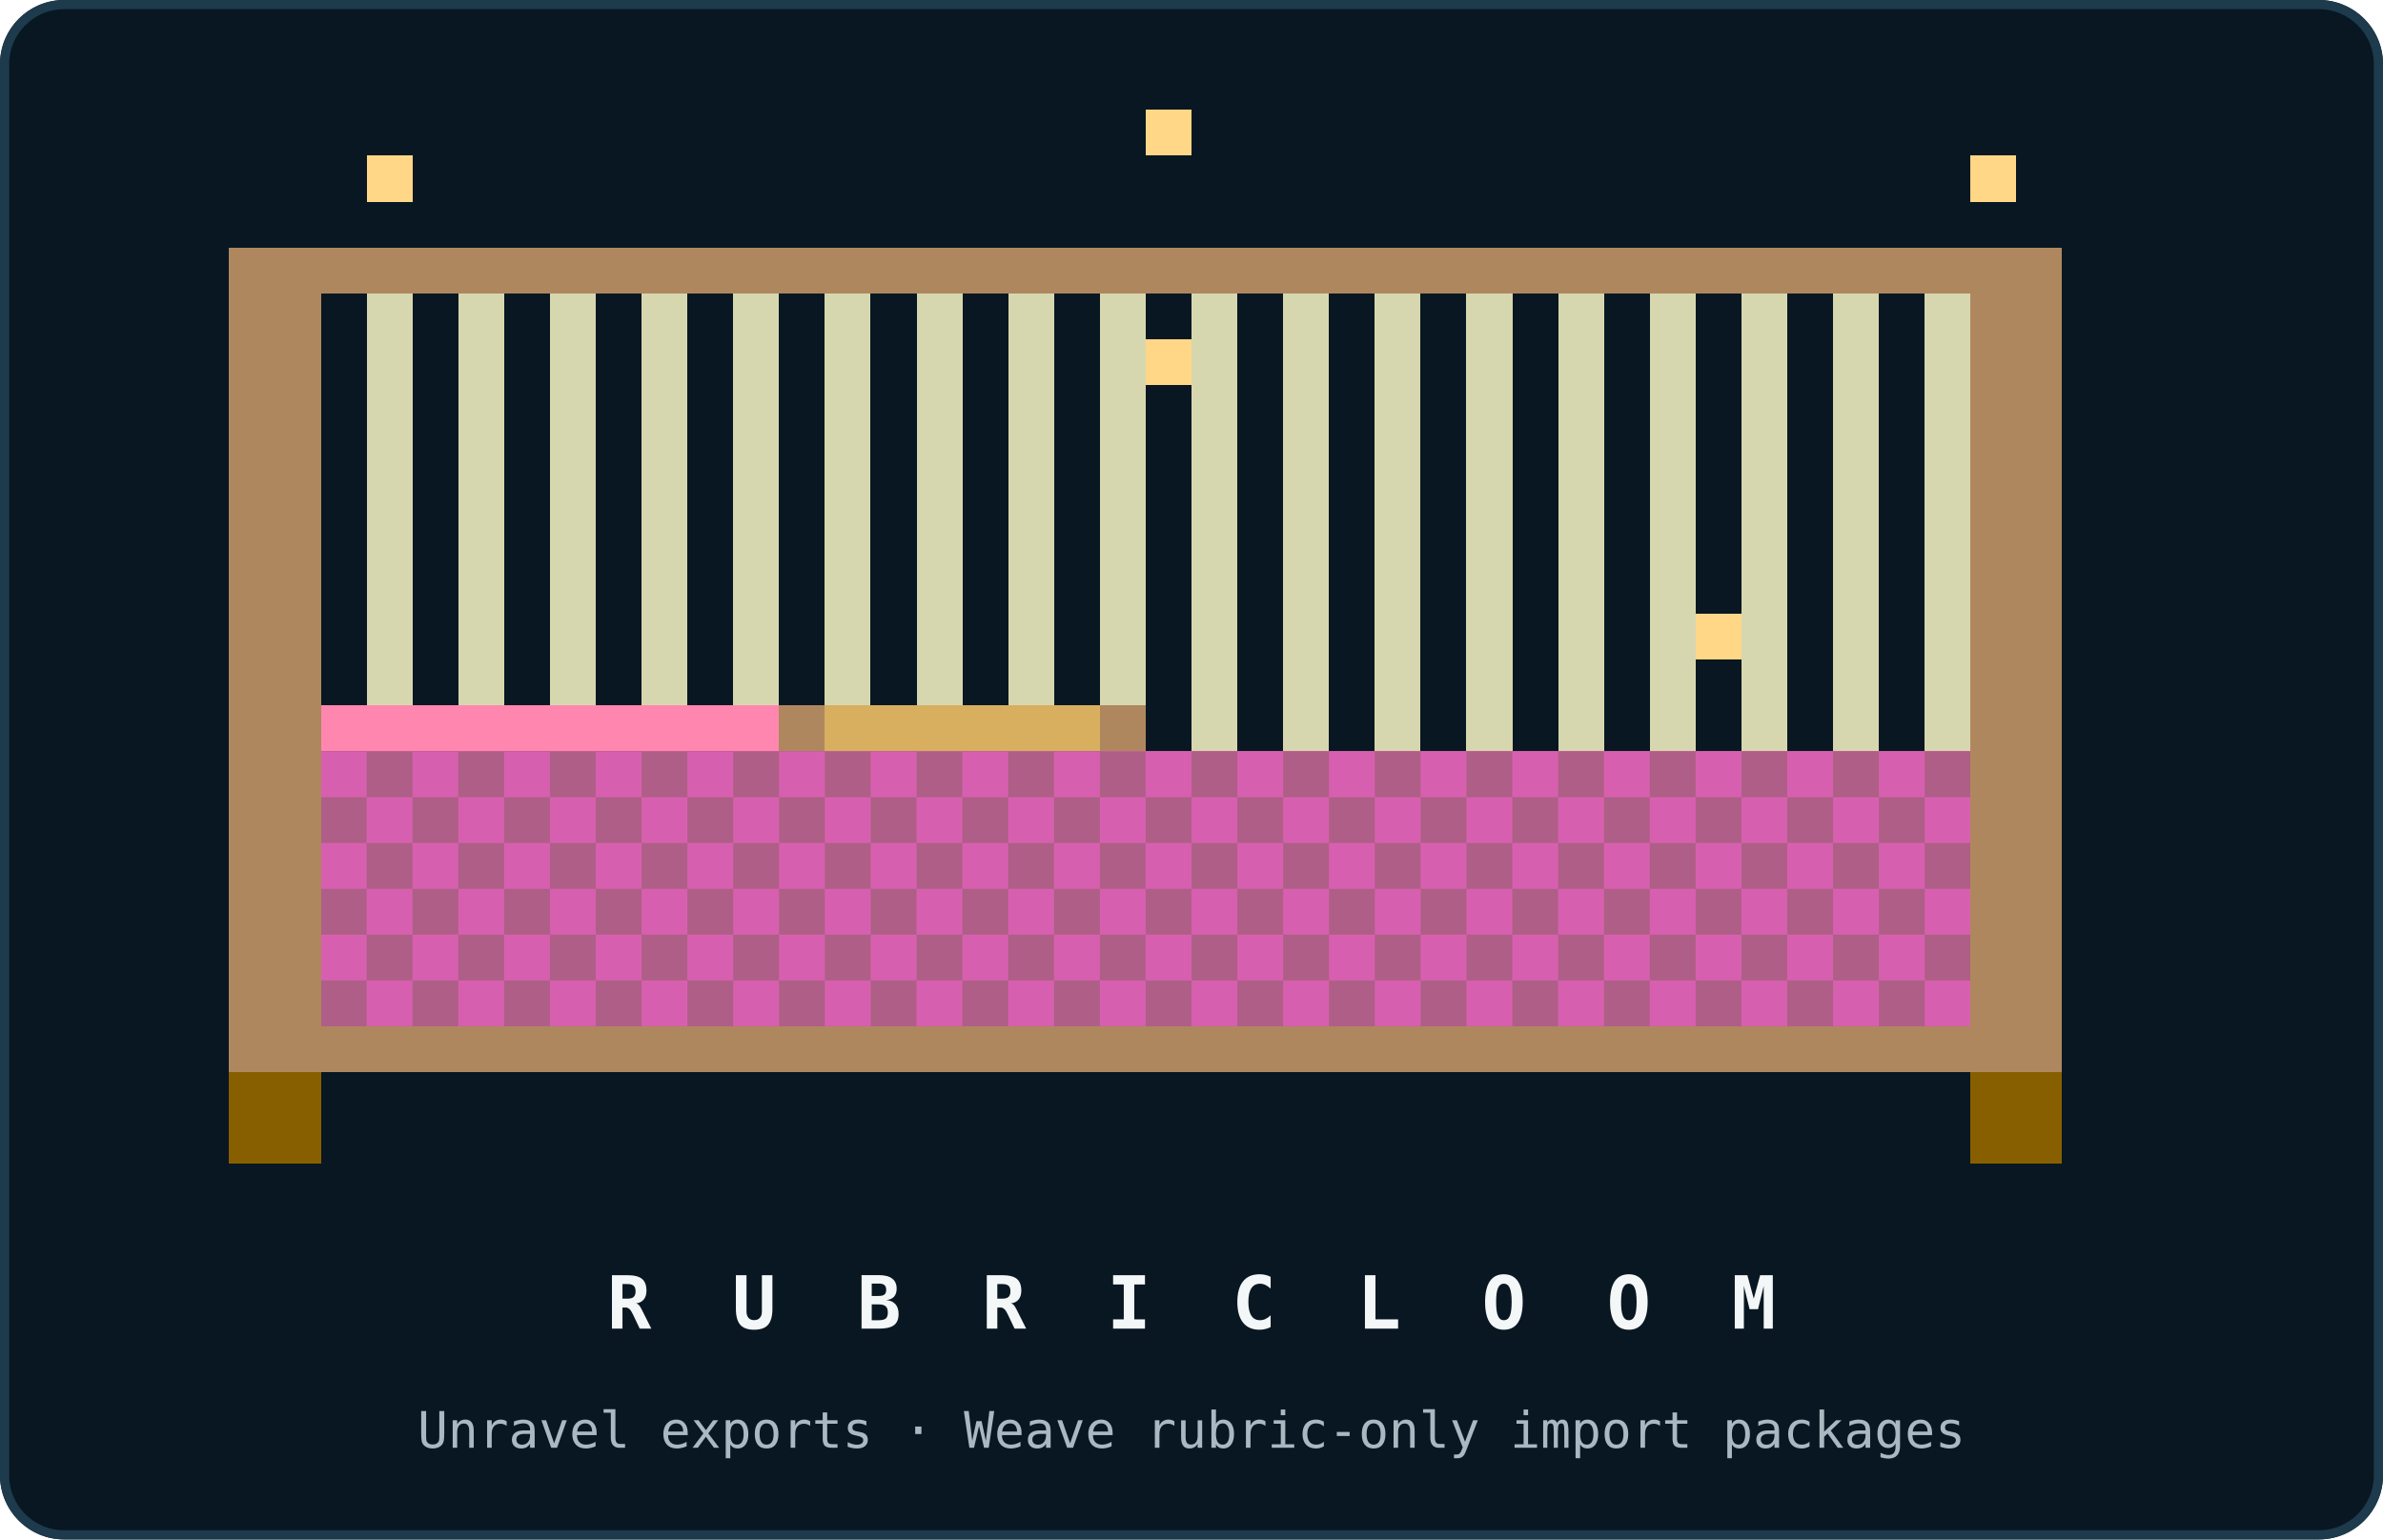
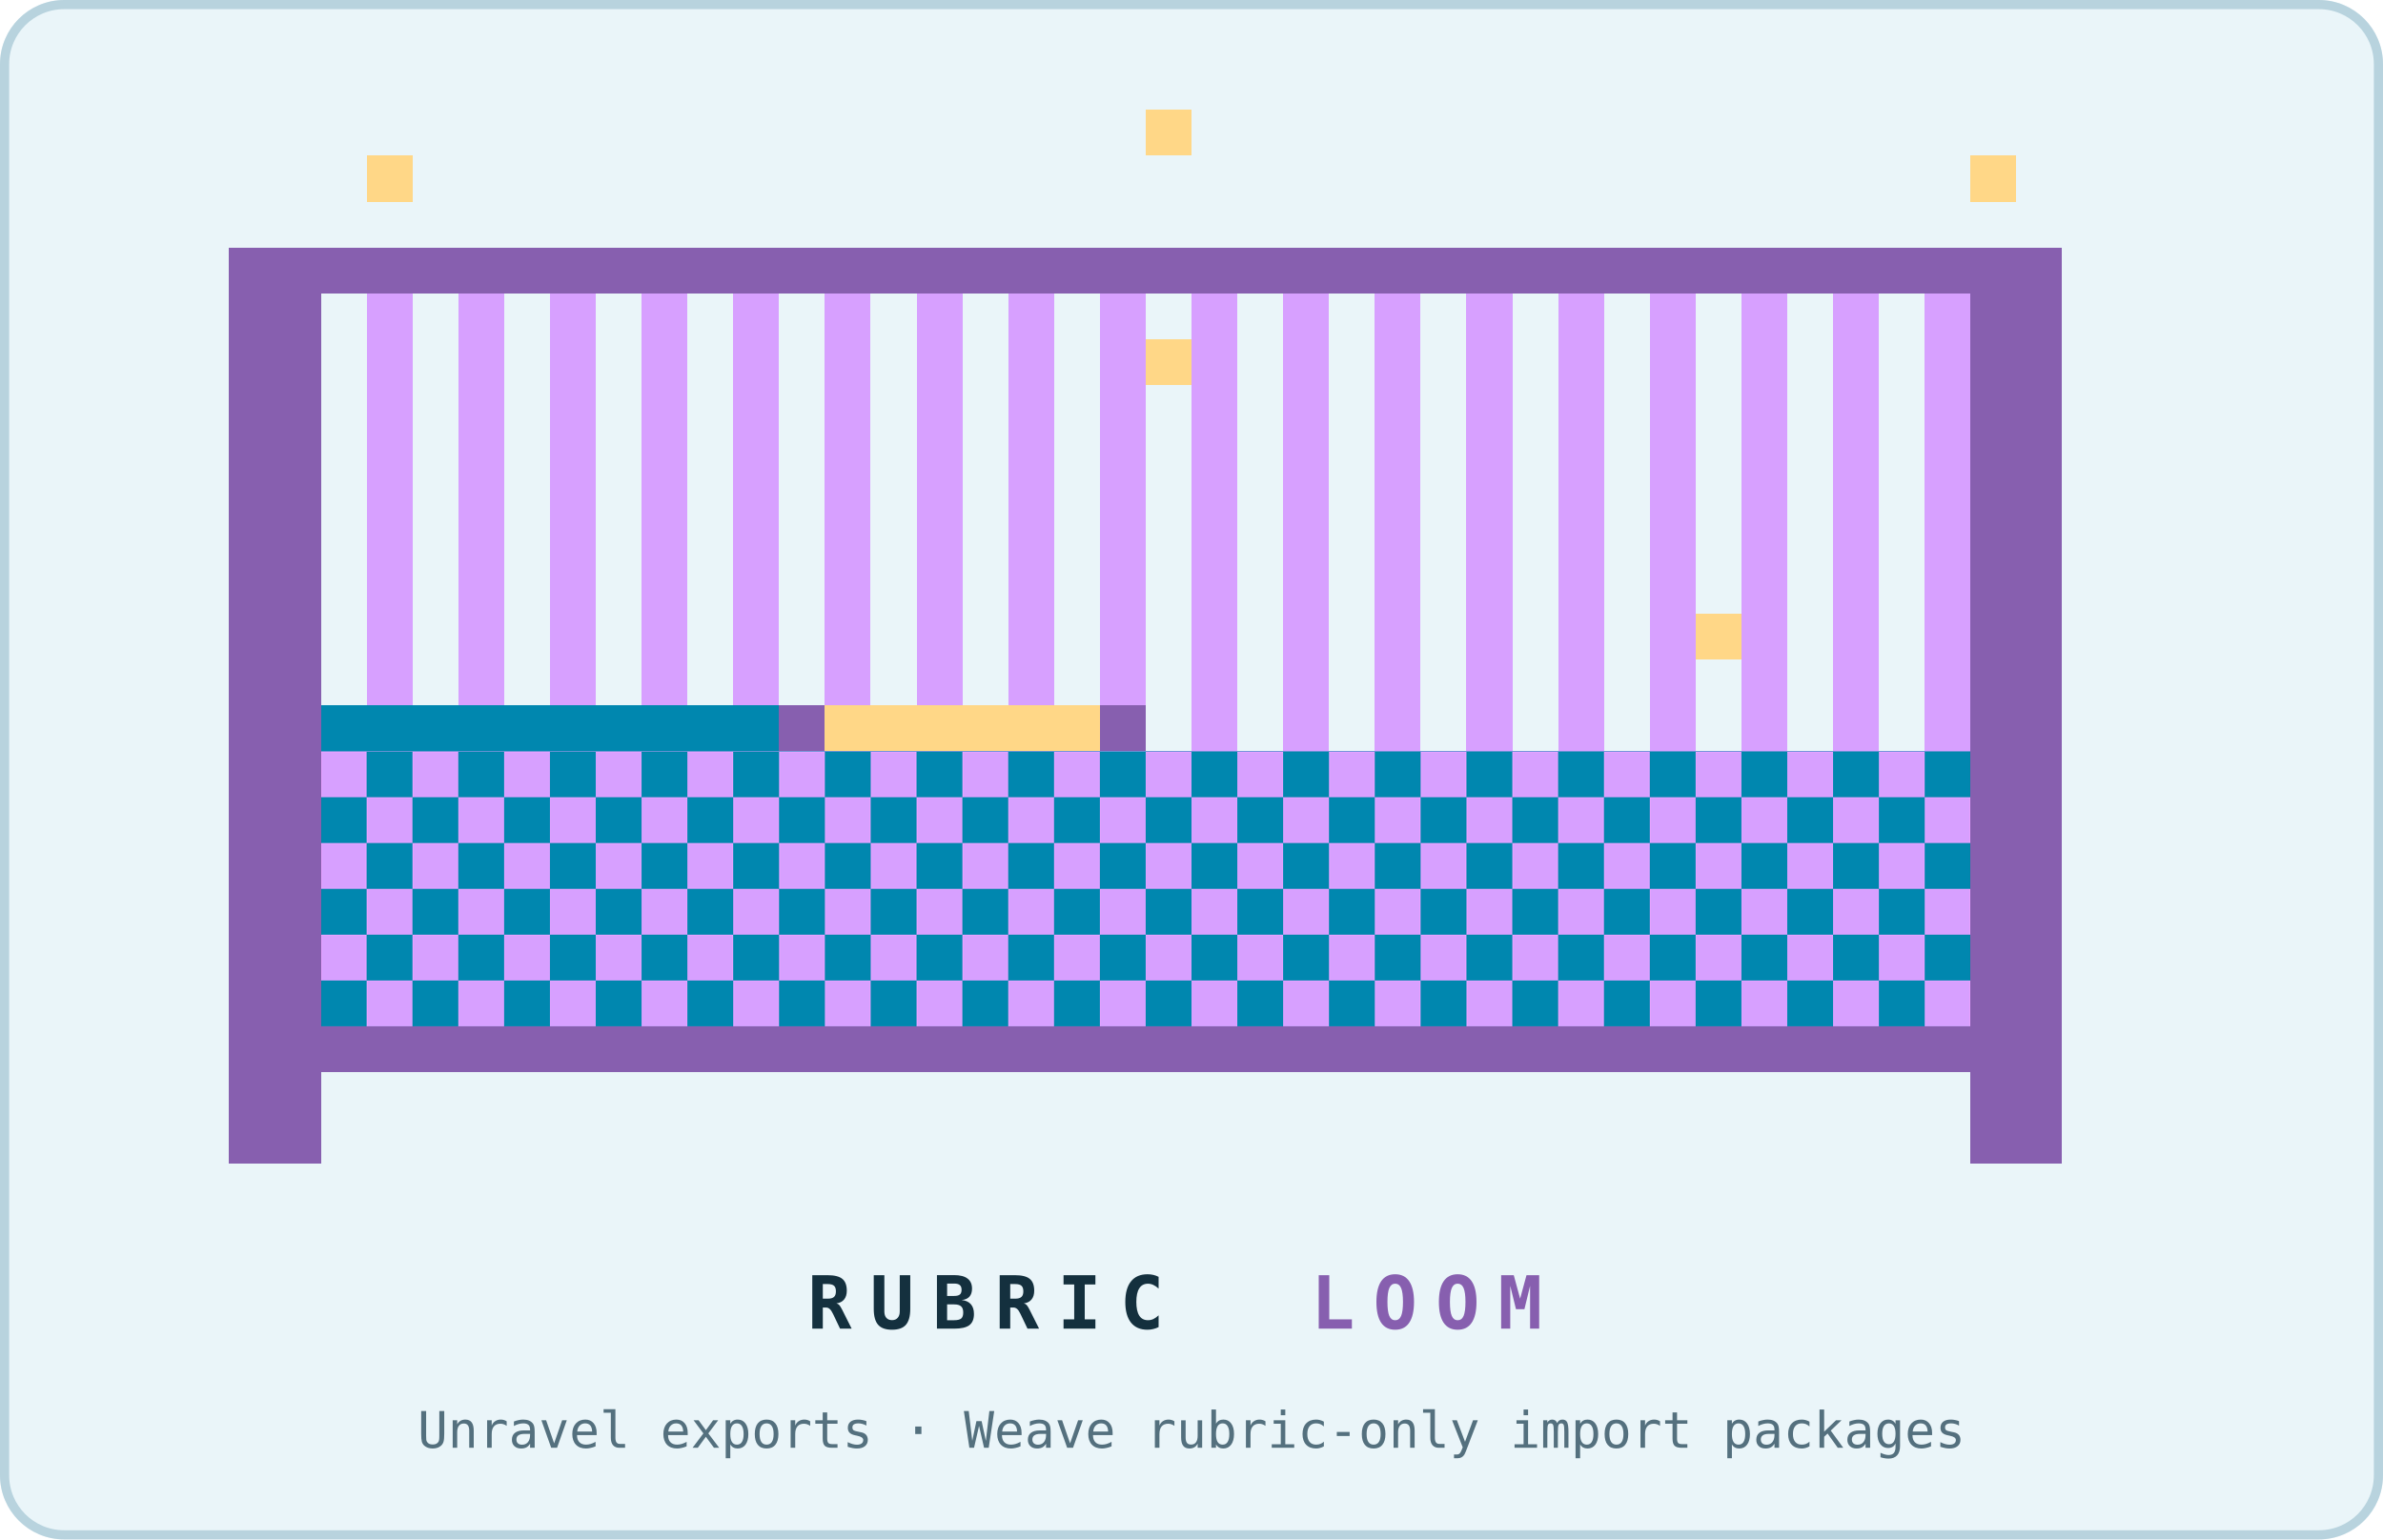
<svg xmlns="http://www.w3.org/2000/svg" width="520" height="336" viewBox="0 0 520 336" role="img" aria-labelledby="loom-title loom-desc">
-   <rect width="520" height="336" rx="14" fill="#081722" />
-   <rect x="1" y="1" width="518" height="334" rx="13" fill="none" stroke="#1d3b4d" stroke-width="2" />
+   <rect width="520" height="336" rx="14" fill="#eaf5f9" />
+   <rect x="1" y="1" width="518" height="334" rx="13" fill="none" stroke="#b8d3de" stroke-width="2" />
  <g transform="translate(30 24) scale(10)" shape-rendering="crispEdges">
    <defs>
      <pattern id="cloth" width="2" height="2" patternUnits="userSpaceOnUse">
-         <rect width="1" height="1" fill="#d75faf" />
-         <rect x="1" width="1" height="1" fill="#af5f87" />
-         <rect y="1" width="1" height="1" fill="#af5f87" />
-         <rect x="1" y="1" width="1" height="1" fill="#d75faf" />
+         <rect width="1" height="1" fill="#d7a0ff" />
+         <rect x="1" width="1" height="1" fill="#0087af" />
+         <rect y="1" width="1" height="1" fill="#0087af" />
+         <rect x="1" y="1" width="1" height="1" fill="#d7a0ff" />
      </pattern>
    </defs>
-     <g fill="#af875f">
+     <g fill="#875faf">
      <rect x="2" y="3" width="40" height="1" />
      <rect x="2" y="4" width="2" height="17" />
      <rect x="40" y="4" width="2" height="17" />
      <rect x="2" y="20" width="40" height="1" />
-     </g>
-     <g fill="#875f00">
      <rect x="2" y="21" width="2" height="2" />
      <rect x="40" y="21" width="2" height="2" />
    </g>
-     <g fill="#d7d7af">
+     <g fill="#d7a0ff">
      <rect x="5" y="4" width="1" height="10" />
      <rect x="7" y="4" width="1" height="10" />
      <rect x="9" y="4" width="1" height="10" />
      <rect x="11" y="4" width="1" height="10" />
      <rect x="13" y="4" width="1" height="10" />
      <rect x="15" y="4" width="1" height="10" />
      <rect x="17" y="4" width="1" height="10" />
      <rect x="19" y="4" width="1" height="10" />
      <rect x="21" y="4" width="1" height="10" />
      <rect x="23" y="4" width="1" height="10" />
      <rect x="25" y="4" width="1" height="10" />
      <rect x="27" y="4" width="1" height="10" />
      <rect x="29" y="4" width="1" height="10" />
      <rect x="31" y="4" width="1" height="10" />
      <rect x="33" y="4" width="1" height="10" />
      <rect x="35" y="4" width="1" height="10" />
      <rect x="37" y="4" width="1" height="10" />
      <rect x="39" y="4" width="1" height="10" />
    </g>
-     <rect x="4" y="13" width="10" height="1" fill="#ff87af" />
-     <rect x="14" y="13" width="1" height="1" fill="#af875f" />
-     <rect x="15" y="13" width="6" height="1" fill="#d7af5f" />
-     <rect x="21" y="13" width="1" height="1" fill="#af875f" />
+     <rect x="4" y="13" width="10" height="1" fill="#0087af" />
+     <rect x="14" y="13" width="1" height="1" fill="#875faf" />
+     <rect x="15" y="13" width="6" height="1" fill="#ffd787" />
+     <rect x="21" y="13" width="1" height="1" fill="#875faf" />
    <rect x="4" y="14" width="36" height="6" fill="url(#cloth)" />
    <g fill="#ffd787">
      <rect x="22" y="0" width="1" height="1" />
      <rect x="5" y="1" width="1" height="1" />
      <rect x="40" y="1" width="1" height="1" />
      <rect x="22" y="5" width="1" height="1" />
      <rect x="34" y="11" width="1" height="1" />
    </g>
  </g>
-   <text x="260" y="290" fill="#f4f7f8" font-size="16" font-family="ui-monospace, SFMono-Regular, Menlo, Consolas, monospace" font-weight="700" letter-spacing="4" text-anchor="middle">
-     R U B R I C  L O O M
+   <text x="254" y="290" fill="#14303e" font-size="16" font-family="ui-monospace, SFMono-Regular, Menlo, Consolas, monospace" font-weight="700" letter-spacing="4" text-anchor="end">
+     RUBRIC
  </text>
-   <text x="260" y="316" fill="#aab8c1" font-size="11" font-family="ui-monospace, SFMono-Regular, Menlo, Consolas, monospace" text-anchor="middle">
+   <text x="286" y="290" fill="#875faf" font-size="16" font-family="ui-monospace, SFMono-Regular, Menlo, Consolas, monospace" font-weight="700" letter-spacing="4" text-anchor="start">
+     LOOM
+   </text>
+   <text x="260" y="316" fill="#54707e" font-size="11" font-family="ui-monospace, SFMono-Regular, Menlo, Consolas, monospace" text-anchor="middle">
    Unravel exports · Weave rubric-only import packages
  </text>
</svg>
